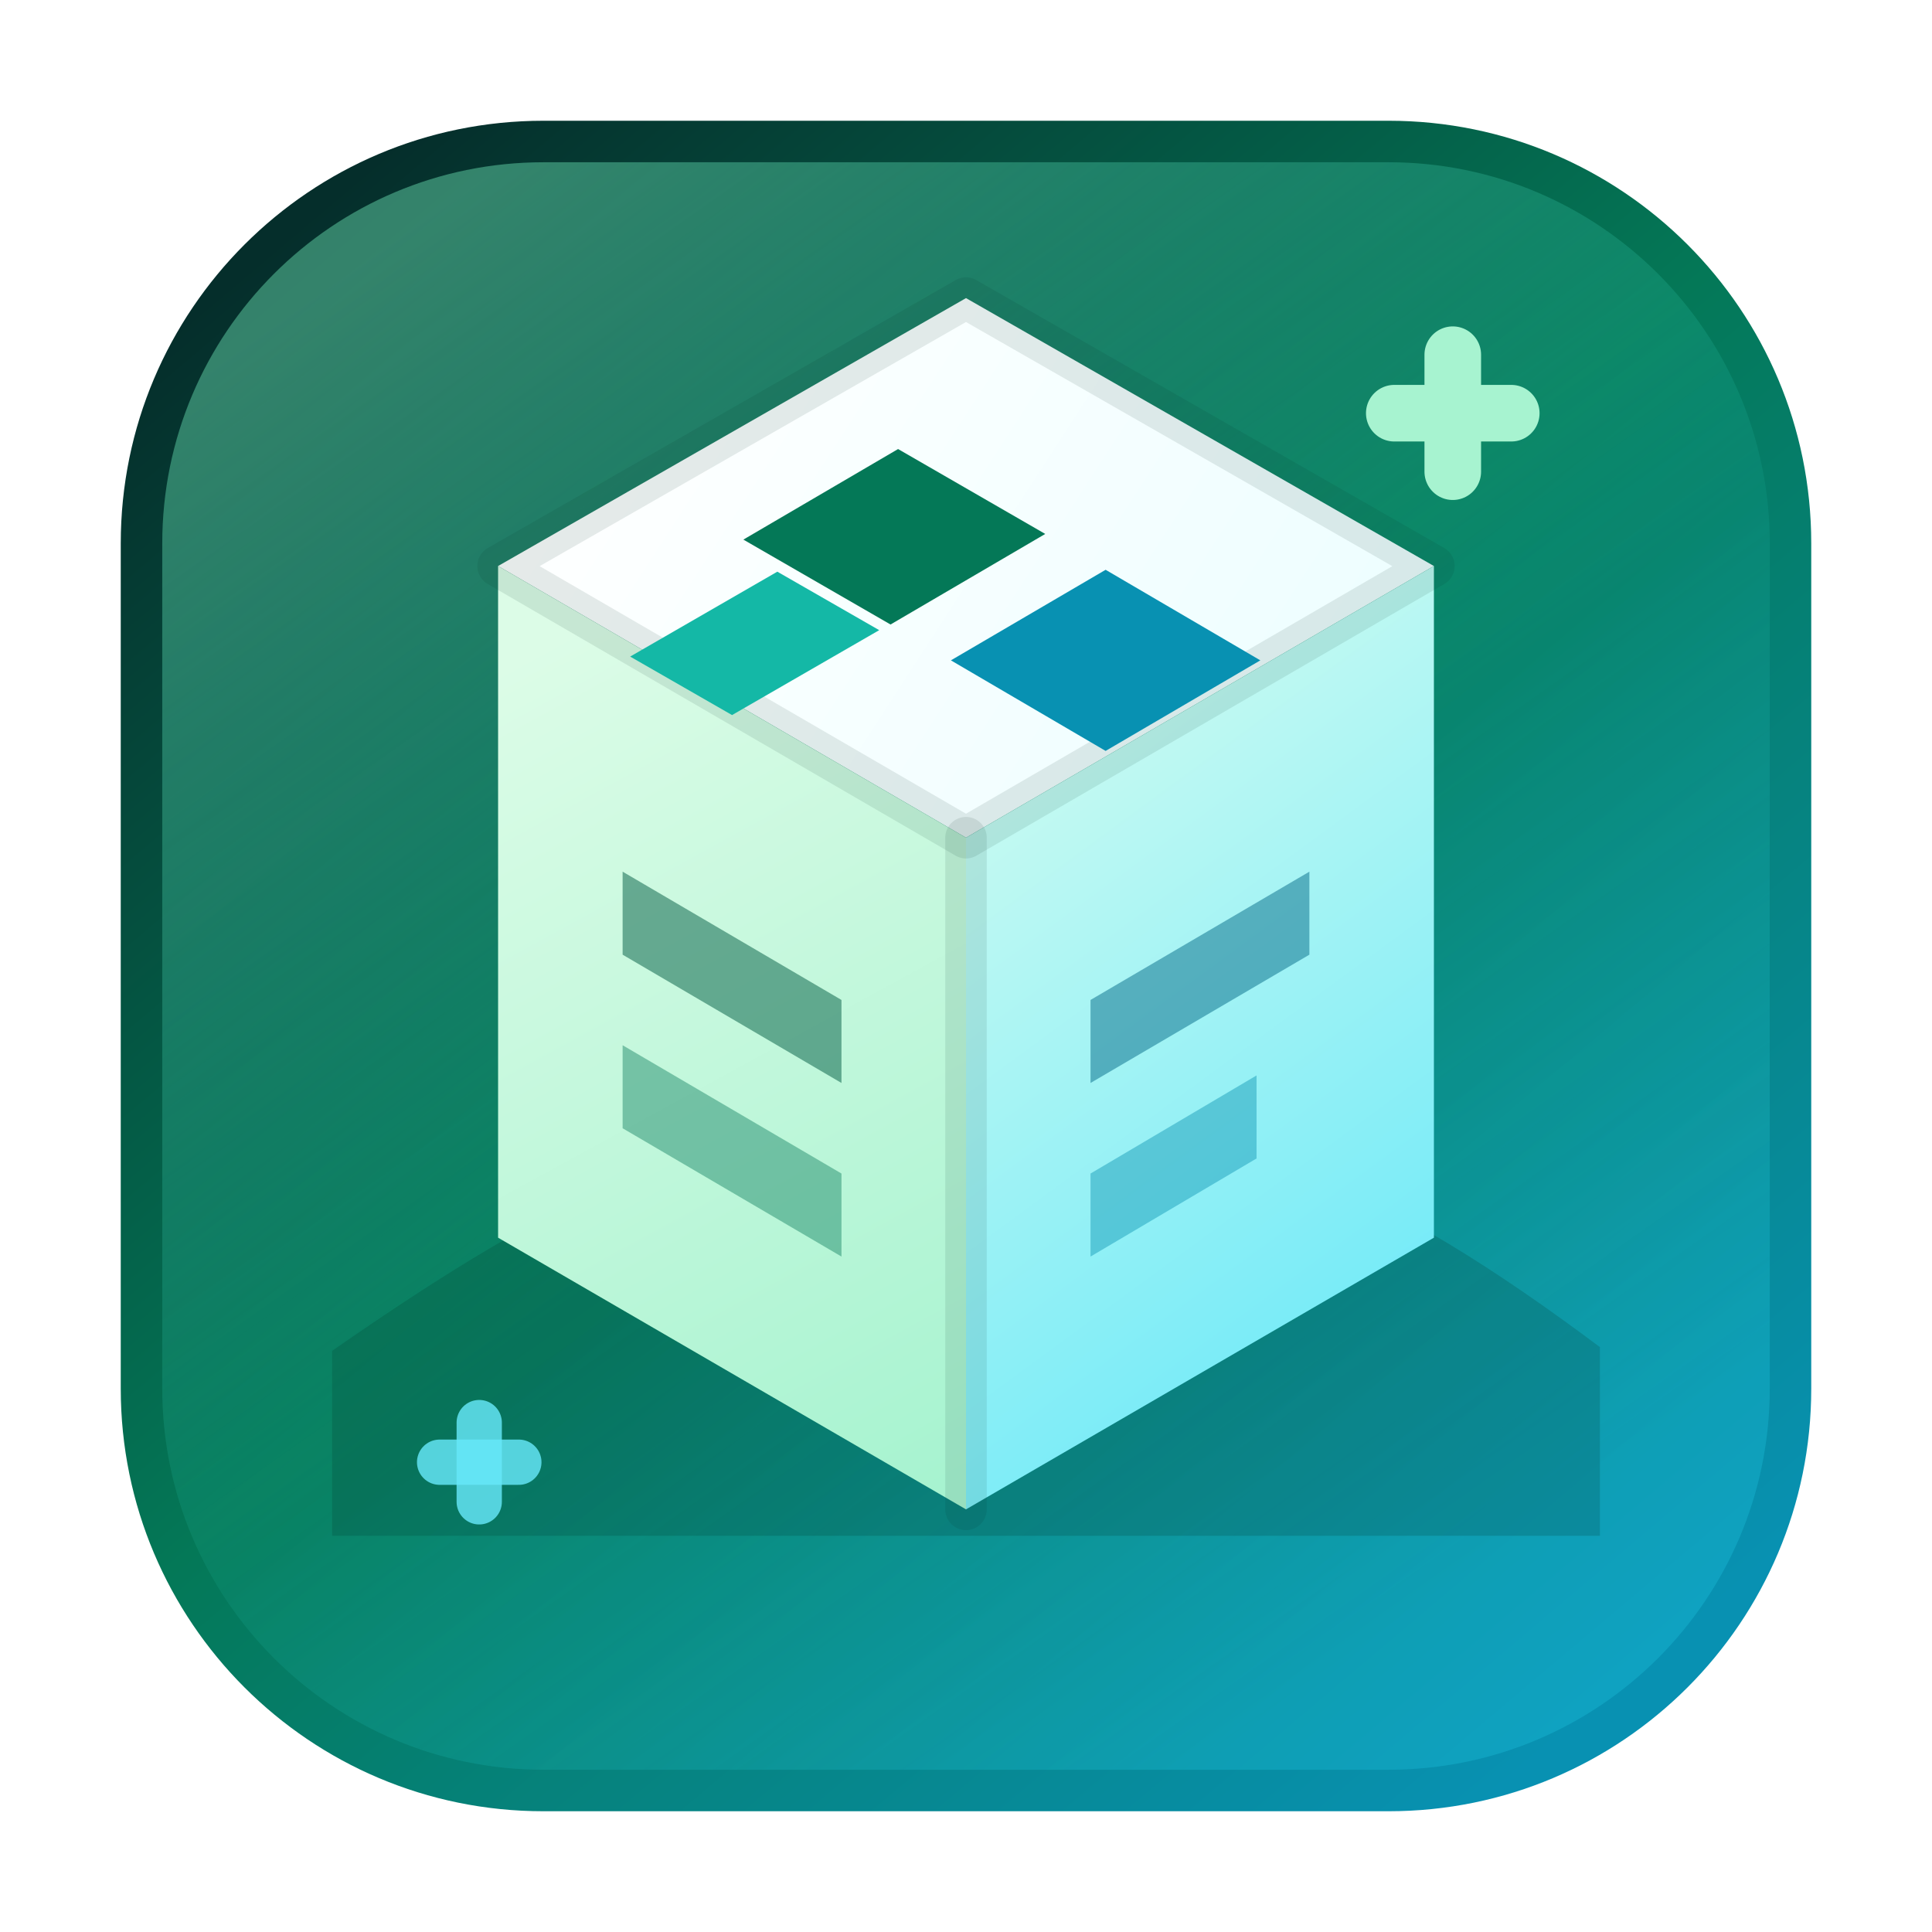
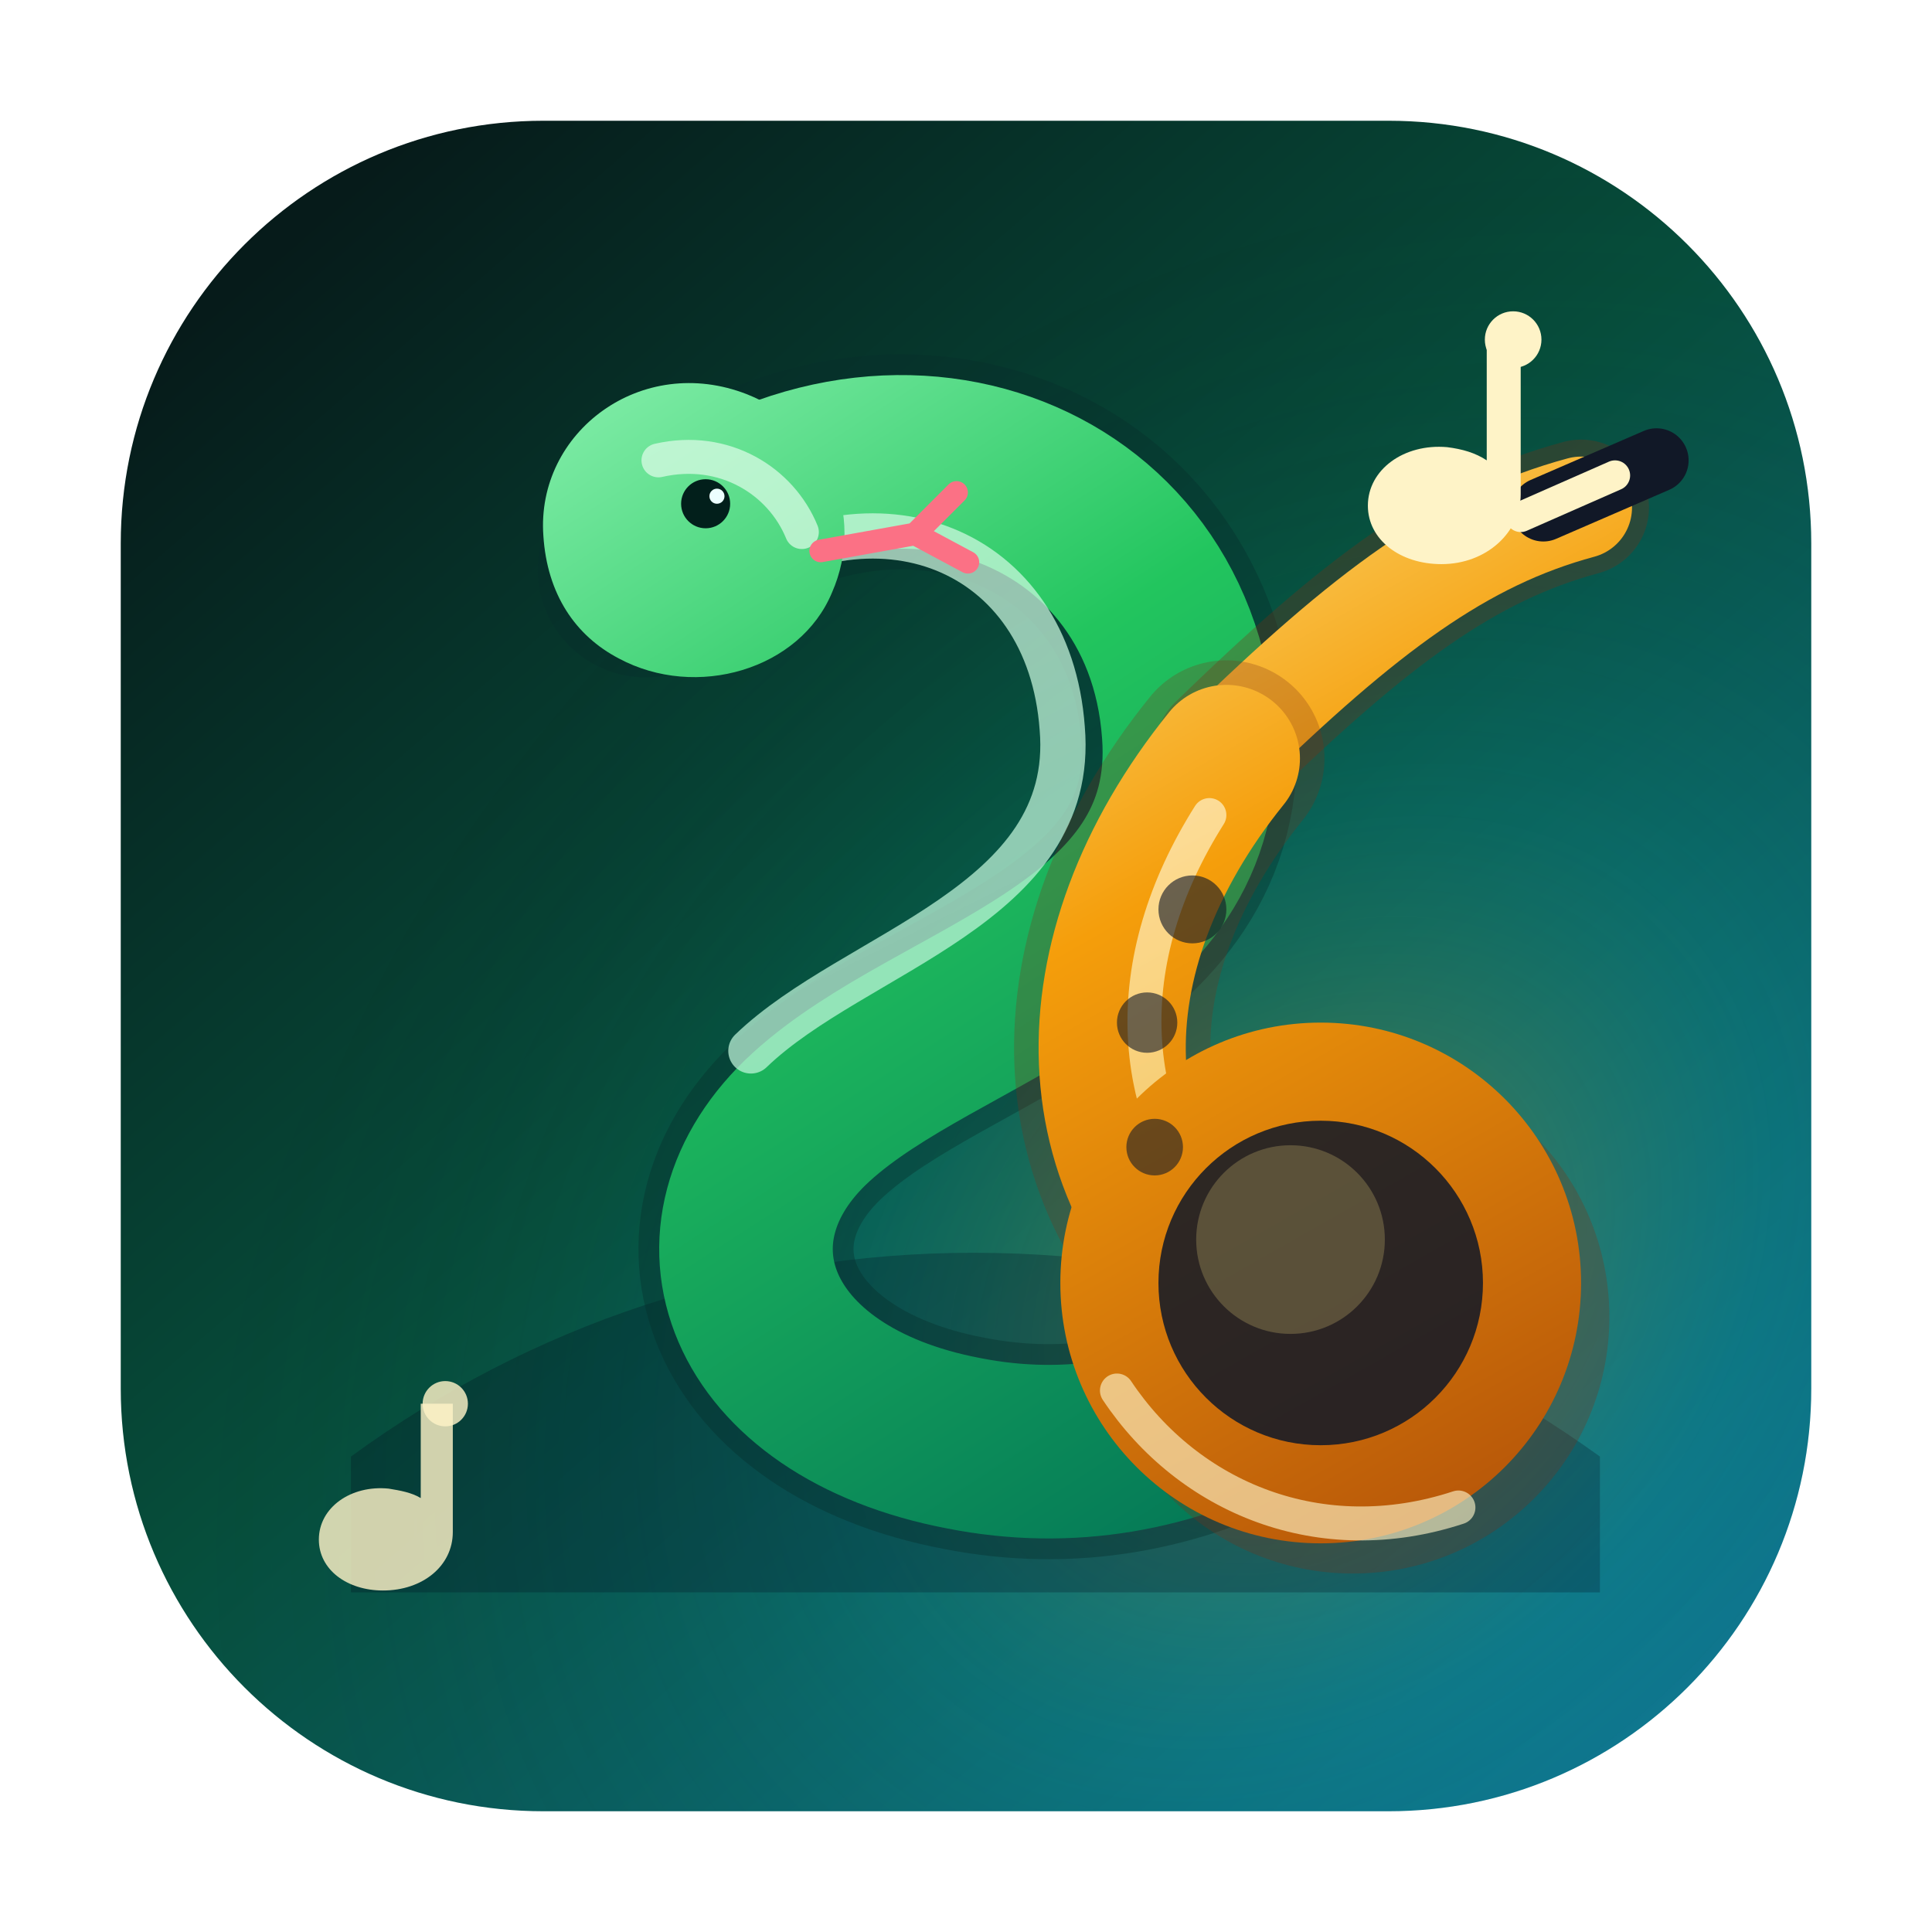
<svg xmlns="http://www.w3.org/2000/svg" width="1024" height="1024" viewBox="0 0 1024 1024" role="img" aria-labelledby="title desc">
  <defs>
-     <linearGradient id="background" x1="176" y1="104" x2="850" y2="902" gradientUnits="userSpaceOnUse">
-       <stop offset="0" stop-color="#052e2b" />
-       <stop offset="0.48" stop-color="#047857" />
-       <stop offset="1" stop-color="#0891b2" />
+     <linearGradient id="stage" x1="166" y1="116" x2="866" y2="924" gradientUnits="userSpaceOnUse">
+       <stop offset="0" stop-color="#061b1a" />
+       <stop offset="0.46" stop-color="#064e3b" />
+       <stop offset="1" stop-color="#0e7490" />
    </linearGradient>
-     <linearGradient id="glow" x1="236" y1="106" x2="760" y2="850" gradientUnits="userSpaceOnUse">
-       <stop offset="0" stop-color="#6ee7b7" stop-opacity="0.62" />
-       <stop offset="0.58" stop-color="#2dd4bf" stop-opacity="0.14" />
-       <stop offset="1" stop-color="#22d3ee" stop-opacity="0.35" />
+     <radialGradient id="spotlight" cx="0" cy="0" r="1" gradientUnits="userSpaceOnUse" gradientTransform="translate(694 680) rotate(132) scale(660 520)">
+       <stop offset="0" stop-color="#fbbf24" stop-opacity="0.34" />
+       <stop offset="0.42" stop-color="#14b8a6" stop-opacity="0.14" />
+       <stop offset="1" stop-color="#020617" stop-opacity="0" />
+     </radialGradient>
+     <linearGradient id="snakeBody" x1="260" y1="216" x2="646" y2="814" gradientUnits="userSpaceOnUse">
+       <stop offset="0" stop-color="#86efac" />
+       <stop offset="0.38" stop-color="#22c55e" />
+       <stop offset="1" stop-color="#047857" />
    </linearGradient>
-     <linearGradient id="topFace" x1="318" y1="180" x2="710" y2="434" gradientUnits="userSpaceOnUse">
-       <stop offset="0" stop-color="#ffffff" />
-       <stop offset="1" stop-color="#ecfeff" />
-     </linearGradient>
-     <linearGradient id="leftFace" x1="284" y1="344" x2="520" y2="776" gradientUnits="userSpaceOnUse">
+     <linearGradient id="snakeBelly" x1="316" y1="224" x2="602" y2="790" gradientUnits="userSpaceOnUse">
      <stop offset="0" stop-color="#dcfce7" />
      <stop offset="1" stop-color="#a7f3d0" />
    </linearGradient>
-     <linearGradient id="rightFace" x1="512" y1="398" x2="766" y2="744" gradientUnits="userSpaceOnUse">
-       <stop offset="0" stop-color="#ccfbf1" />
-       <stop offset="1" stop-color="#67e8f9" />
+     <linearGradient id="brass" x1="494" y1="244" x2="814" y2="808" gradientUnits="userSpaceOnUse">
+       <stop offset="0" stop-color="#fde68a" />
+       <stop offset="0.4" stop-color="#f59e0b" />
+       <stop offset="1" stop-color="#b45309" />
+     </linearGradient>
+     <linearGradient id="brassLight" x1="550" y1="306" x2="790" y2="752" gradientUnits="userSpaceOnUse">
+       <stop offset="0" stop-color="#fff7ed" />
+       <stop offset="1" stop-color="#fcd34d" />
    </linearGradient>
  </defs>
-   <rect x="64" y="64" width="896" height="896" rx="224" fill="url(#background)" />
-   <rect x="86" y="86" width="852" height="852" rx="202" fill="url(#glow)" opacity="0.72" />
-   <path d="M176 716c118-82 206-128 334-128 139 0 227 43 338 126v100H176V716Z" fill="#022c22" opacity="0.18" />
+   <rect x="64" y="64" width="896" height="896" rx="224" fill="url(#stage)" />
+   <rect x="64" y="64" width="896" height="896" rx="224" fill="url(#spotlight)" />
+   <path d="M186 772c96-70 209-108 330-108 125 0 236 39 332 108v72H186v-72Z" fill="#020617" opacity="0.24" />
+   <path d="M342 302c116-108 278-54 288 86 9 119-132 142-200 204-67 61-35 151 81 173 56 11 109 1 158-25" fill="none" stroke="#052e2b" stroke-width="114" stroke-linecap="round" stroke-linejoin="round" opacity="0.38" />
+   <path d="M342 302c116-108 278-54 288 86 9 119-132 142-200 204-67 61-35 151 81 173 56 11 109 1 158-25" fill="none" stroke="url(#snakeBody)" stroke-width="92" stroke-linecap="round" stroke-linejoin="round" />
+   <path d="M382 312c82-58 174-22 181 74 8 94-110 118-165 171" fill="none" stroke="url(#snakeBelly)" stroke-width="24" stroke-linecap="round" opacity="0.72" />
+   <path d="M288 284c-4-55 52-97 108-75 43 17 63 64 45 105-17 41-72 57-113 35-23-12-38-34-40-65Z" fill="url(#snakeBody)" />
+   <path d="M349 244c35-8 65 11 76 38" fill="none" stroke="#dcfce7" stroke-width="18" stroke-linecap="round" opacity="0.72" />
+   <circle cx="374" cy="267" r="13" fill="#021f1b" />
+   <circle cx="380" cy="263" r="4" fill="#ecfeff" />
+   <path d="m435 292 50-9m0 0 22-22m-22 22 28 15" fill="none" stroke="#fb7185" stroke-width="12" stroke-linecap="round" stroke-linejoin="round" />
  <g>
-     <path d="M512 158 760 300 512 444 264 300 512 158Z" fill="url(#topFace)" />
-     <path d="M264 300 512 444v356L264 656V300Z" fill="url(#leftFace)" />
-     <path d="M760 300 512 444v356l248-144V300Z" fill="url(#rightFace)" />
-     <path d="M512 444 264 300 512 158l248 142-248 144Z" fill="none" stroke="#022c22" stroke-opacity="0.1" stroke-width="22" stroke-linejoin="round" />
-     <path d="M512 444v356" fill="none" stroke="#022c22" stroke-opacity="0.1" stroke-width="22" stroke-linecap="round" />
-     <path d="m394 286 82-48 78 45-82 48-78-45Z" fill="#047857" />
-     <path d="m504 350 82-48 82 48-82 48-82-48Z" fill="#0891b2" />
-     <path d="m334 348 78-45 54 31-78 45-54-31Z" fill="#14b8a6" />
-     <path d="m330 462 116 68v44l-116-68v-44Z" fill="#065f46" opacity="0.52" />
-     <path d="m330 554 116 68v44l-116-68v-44Z" fill="#047857" opacity="0.42" />
-     <path d="m578 530 116-68v44l-116 68v-44Z" fill="#0e7490" opacity="0.54" />
-     <path d="m578 622 88-52v44l-88 52v-44Z" fill="#0891b2" opacity="0.44" />
+     <path d="M648 398c76-74 127-112 190-129" fill="none" stroke="#7c2d12" stroke-width="72" stroke-linecap="round" opacity="0.3" />
+     <path d="M648 398c76-74 127-112 190-129" fill="none" stroke="url(#brass)" stroke-width="54" stroke-linecap="round" />
+     <path d="M818 270 878 244" fill="none" stroke="#111827" stroke-width="34" stroke-linecap="round" />
+     <path d="M806 274 856 252" fill="none" stroke="#fef3c7" stroke-width="16" stroke-linecap="round" />
+     <path d="M650 402c-84 104-82 226 15 296" fill="none" stroke="#7c2d12" stroke-width="104" stroke-linecap="round" opacity="0.26" />
+     <path d="M650 402c-84 104-82 226 15 296" fill="none" stroke="url(#brass)" stroke-width="78" stroke-linecap="round" />
+     <path d="M641 432c-48 76-48 160 14 226" fill="none" stroke="url(#brassLight)" stroke-width="18" stroke-linecap="round" opacity="0.76" />
+     <circle cx="717" cy="698" r="136" fill="#7c2d12" opacity="0.28" />
+     <circle cx="700" cy="680" r="138" fill="url(#brass)" />
+     <circle cx="700" cy="680" r="86" fill="#111827" opacity="0.86" />
+     <circle cx="684" cy="657" r="50" fill="#fde68a" opacity="0.22" />
+     <path d="M592 737c38 57 108 86 181 62" fill="none" stroke="#fef3c7" stroke-width="18" stroke-linecap="round" opacity="0.64" />
+     <circle cx="632" cy="482" r="18" fill="#111827" opacity="0.62" />
+     <circle cx="608" cy="542" r="16" fill="#111827" opacity="0.6" />
+     <circle cx="612" cy="608" r="15" fill="#111827" opacity="0.58" />
  </g>
-   <g fill="none" stroke-linecap="round">
-     <path d="M770 188v62" stroke="#a7f3d0" stroke-width="30" />
-     <path d="M739 219h62" stroke="#a7f3d0" stroke-width="30" />
-     <path d="M254 754v42" stroke="#67e8f9" stroke-width="24" opacity="0.82" />
-     <path d="M233 775h42" stroke="#67e8f9" stroke-width="24" opacity="0.82" />
+   <g fill="#fef3c7">
+     <circle cx="802" cy="180" r="15" />
+     <path d="M806 180v82c0 20-18 37-42 37-22 0-39-13-39-31 0-19 19-33 42-31 8 1 15 3 21 7v-64h18Z" />
+     <circle cx="236" cy="744" r="12" opacity="0.82" />
+     <path d="M240 744v68c0 18-16 31-37 31-19 0-34-11-34-27 0-17 17-29 37-27 6 1 12 2 17 5v-50h17Z" opacity="0.82" />
  </g>
</svg>
